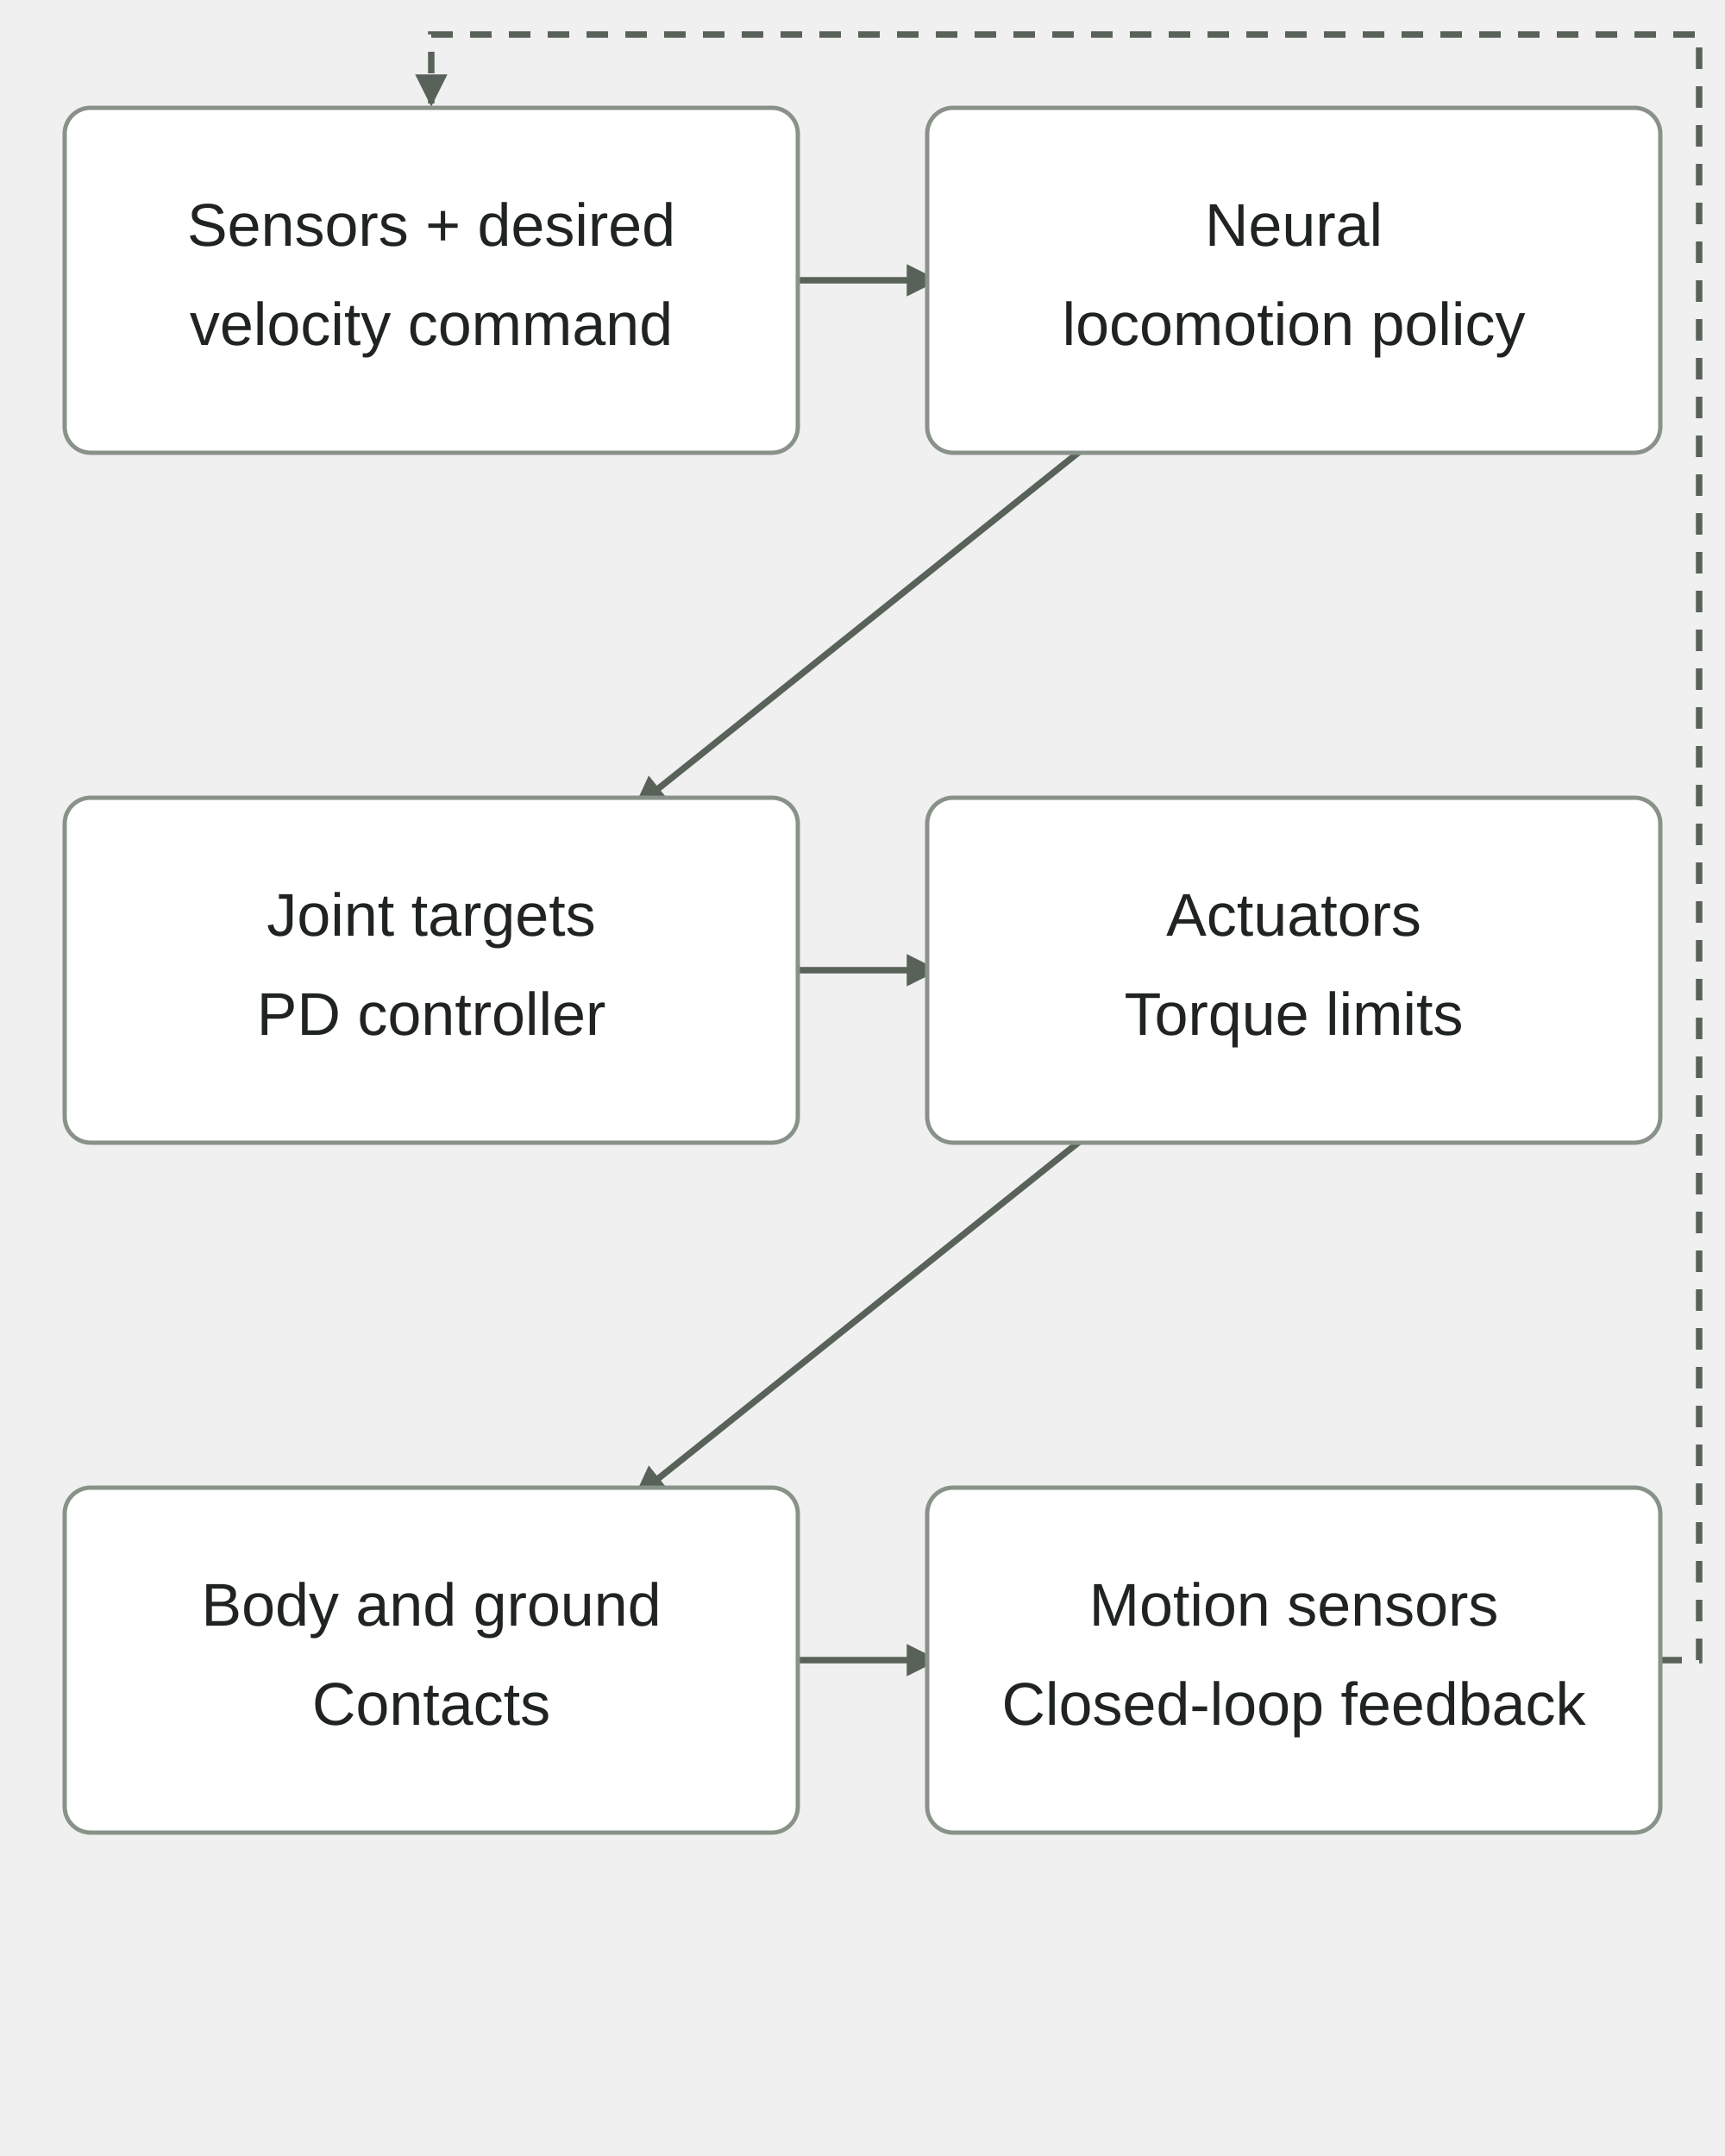
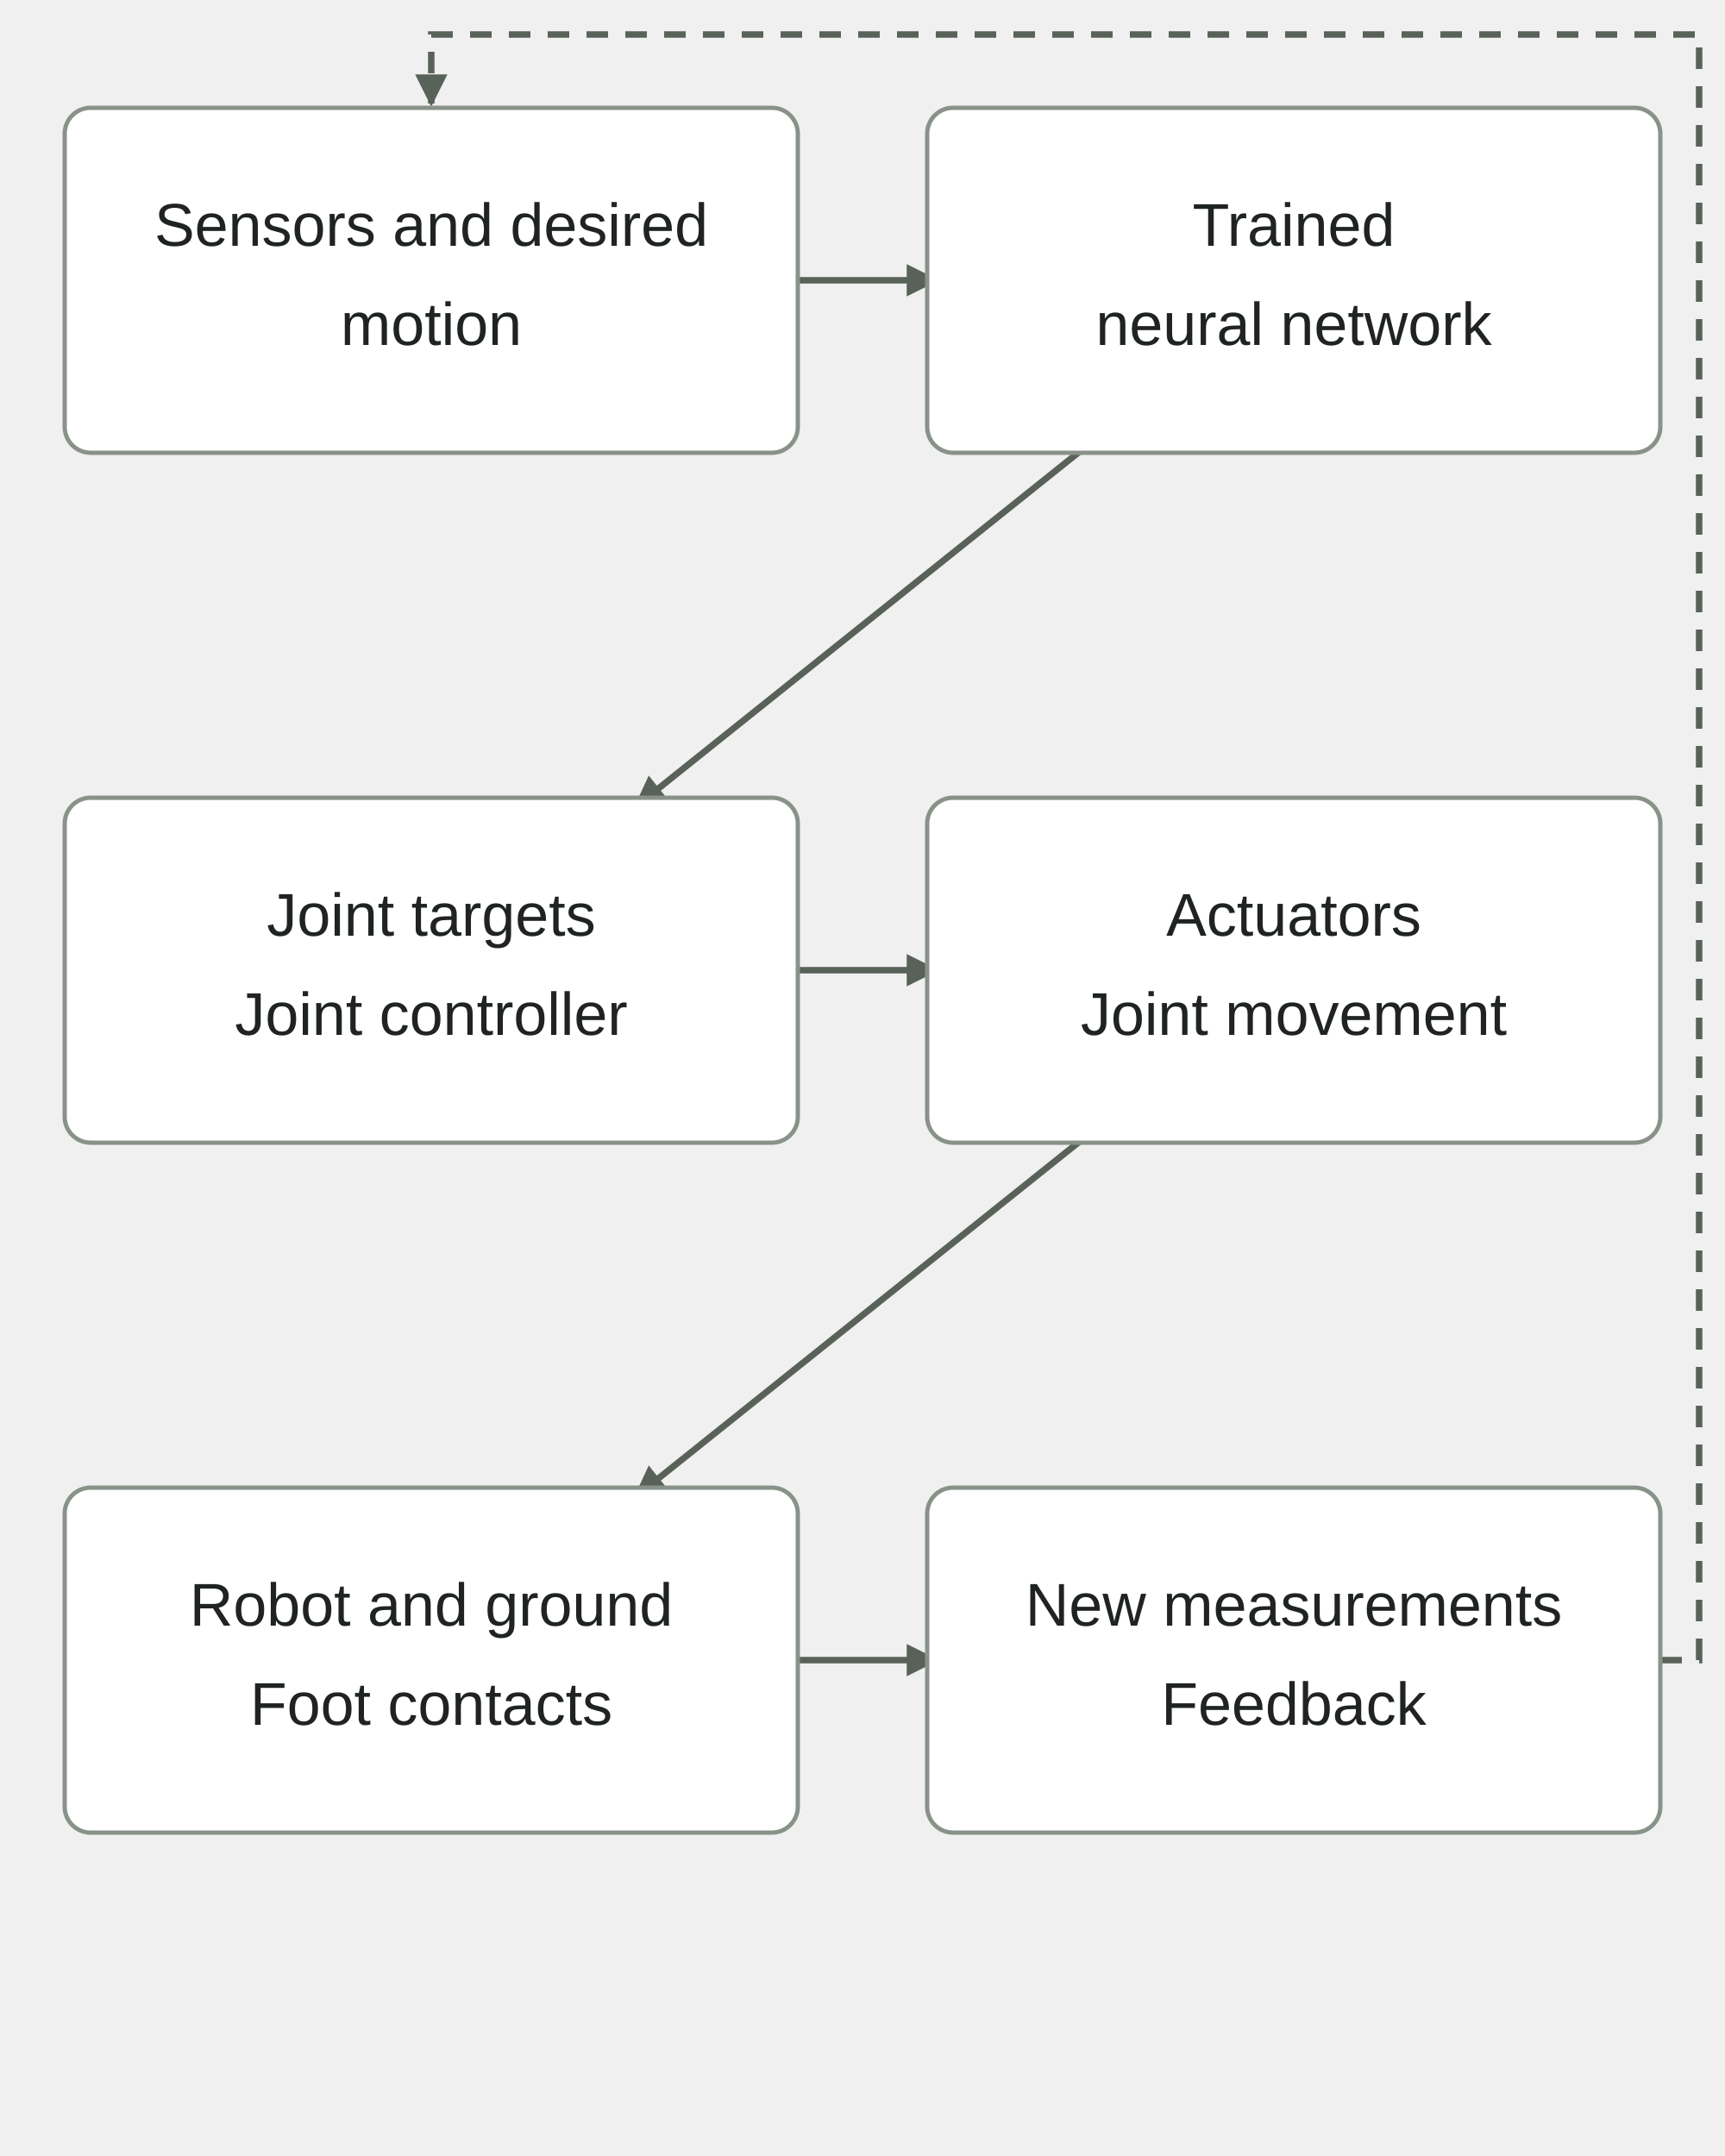
<svg xmlns="http://www.w3.org/2000/svg" viewBox="0 0 400 500" role="img" aria-labelledby="locomotion-en-title locomotion-en-desc">
  <style>text{font-family:Arial,sans-serif;fill:#202421}@media(prefers-reduced-motion:reduce){.atlas-pulse{display:none}}</style>
  <defs>
    <marker id="locomotion-en-arrow" viewBox="0 0 10 10" refX="9" refY="5" markerWidth="5" markerHeight="5" orient="auto">
      <path d="M0 0 10 5 0 10Z" fill="#596259" />
    </marker>
  </defs>
  <path d="M183.0 65.0 L217.0 65.0" fill="none" stroke="#596259" stroke-width="1.5" marker-end="url(#locomotion-en-arrow)" />
  <path d="M252.5 103.0 L147.5 187.0" fill="none" stroke="#596259" stroke-width="1.5" marker-end="url(#locomotion-en-arrow)" />
  <path d="M183.0 225.0 L217.0 225.0" fill="none" stroke="#596259" stroke-width="1.5" marker-end="url(#locomotion-en-arrow)" />
  <path d="M252.5 263.0 L147.5 347.0" fill="none" stroke="#596259" stroke-width="1.5" marker-end="url(#locomotion-en-arrow)" />
  <path d="M183.0 385.0 L217.0 385.0" fill="none" stroke="#596259" stroke-width="1.5" marker-end="url(#locomotion-en-arrow)" />
  <path d="M385 385 L394 385 L394 8 L100 8 L100 24" fill="none" stroke="#596259" stroke-width="1.5" stroke-dasharray="5 4" marker-end="url(#locomotion-en-arrow)" />
  <rect x="15" y="25" width="170" height="80" rx="6" fill="white" stroke="#899289" />
-   <text x="100" y="57" text-anchor="middle" font-size="14">Sensors + desired</text>
-   <text x="100" y="80" text-anchor="middle" font-size="14">velocity command</text>
+   <text x="100" y="57" text-anchor="middle" font-size="14">Sensors and desired</text>
+   <text x="100" y="80" text-anchor="middle" font-size="14">motion</text>
  <rect x="215" y="25" width="170" height="80" rx="6" fill="white" stroke="#899289" />
-   <text x="300" y="57" text-anchor="middle" font-size="14">Neural</text>
-   <text x="300" y="80" text-anchor="middle" font-size="14">locomotion policy</text>
+   <text x="300" y="57" text-anchor="middle" font-size="14">Trained</text>
+   <text x="300" y="80" text-anchor="middle" font-size="14">neural network</text>
  <rect x="15" y="185" width="170" height="80" rx="6" fill="white" stroke="#899289" />
  <text x="100" y="217" text-anchor="middle" font-size="14">Joint targets</text>
-   <text x="100" y="240" text-anchor="middle" font-size="14">PD controller</text>
+   <text x="100" y="240" text-anchor="middle" font-size="14">Joint controller</text>
  <rect x="215" y="185" width="170" height="80" rx="6" fill="white" stroke="#899289" />
  <text x="300" y="217" text-anchor="middle" font-size="14">Actuators</text>
-   <text x="300" y="240" text-anchor="middle" font-size="14">Torque limits</text>
+   <text x="300" y="240" text-anchor="middle" font-size="14">Joint movement</text>
  <rect x="15" y="345" width="170" height="80" rx="6" fill="white" stroke="#899289" />
-   <text x="100" y="377" text-anchor="middle" font-size="14">Body and ground</text>
-   <text x="100" y="400" text-anchor="middle" font-size="14">Contacts</text>
+   <text x="100" y="377" text-anchor="middle" font-size="14">Robot and ground</text>
+   <text x="100" y="400" text-anchor="middle" font-size="14">Foot contacts</text>
  <rect x="215" y="345" width="170" height="80" rx="6" fill="white" stroke="#899289" />
-   <text x="300" y="377" text-anchor="middle" font-size="14">Motion sensors</text>
-   <text x="300" y="400" text-anchor="middle" font-size="14">Closed-loop feedback</text>
+   <text x="300" y="377" text-anchor="middle" font-size="14">New measurements</text>
+   <text x="300" y="400" text-anchor="middle" font-size="14">Feedback</text>
  <g class="atlas-pulse" opacity="0">
    <circle r="3" fill="#8b2020">
      <animateMotion dur="6s" repeatCount="indefinite" path="M183.0 65.0 L217.0 65.0" />
    </circle>
    <animate attributeName="opacity" values="0;1;1;0;0" keyTimes="0;0.06;0.7;0.8;1" dur="6s" repeatCount="indefinite" />
  </g>
</svg>
